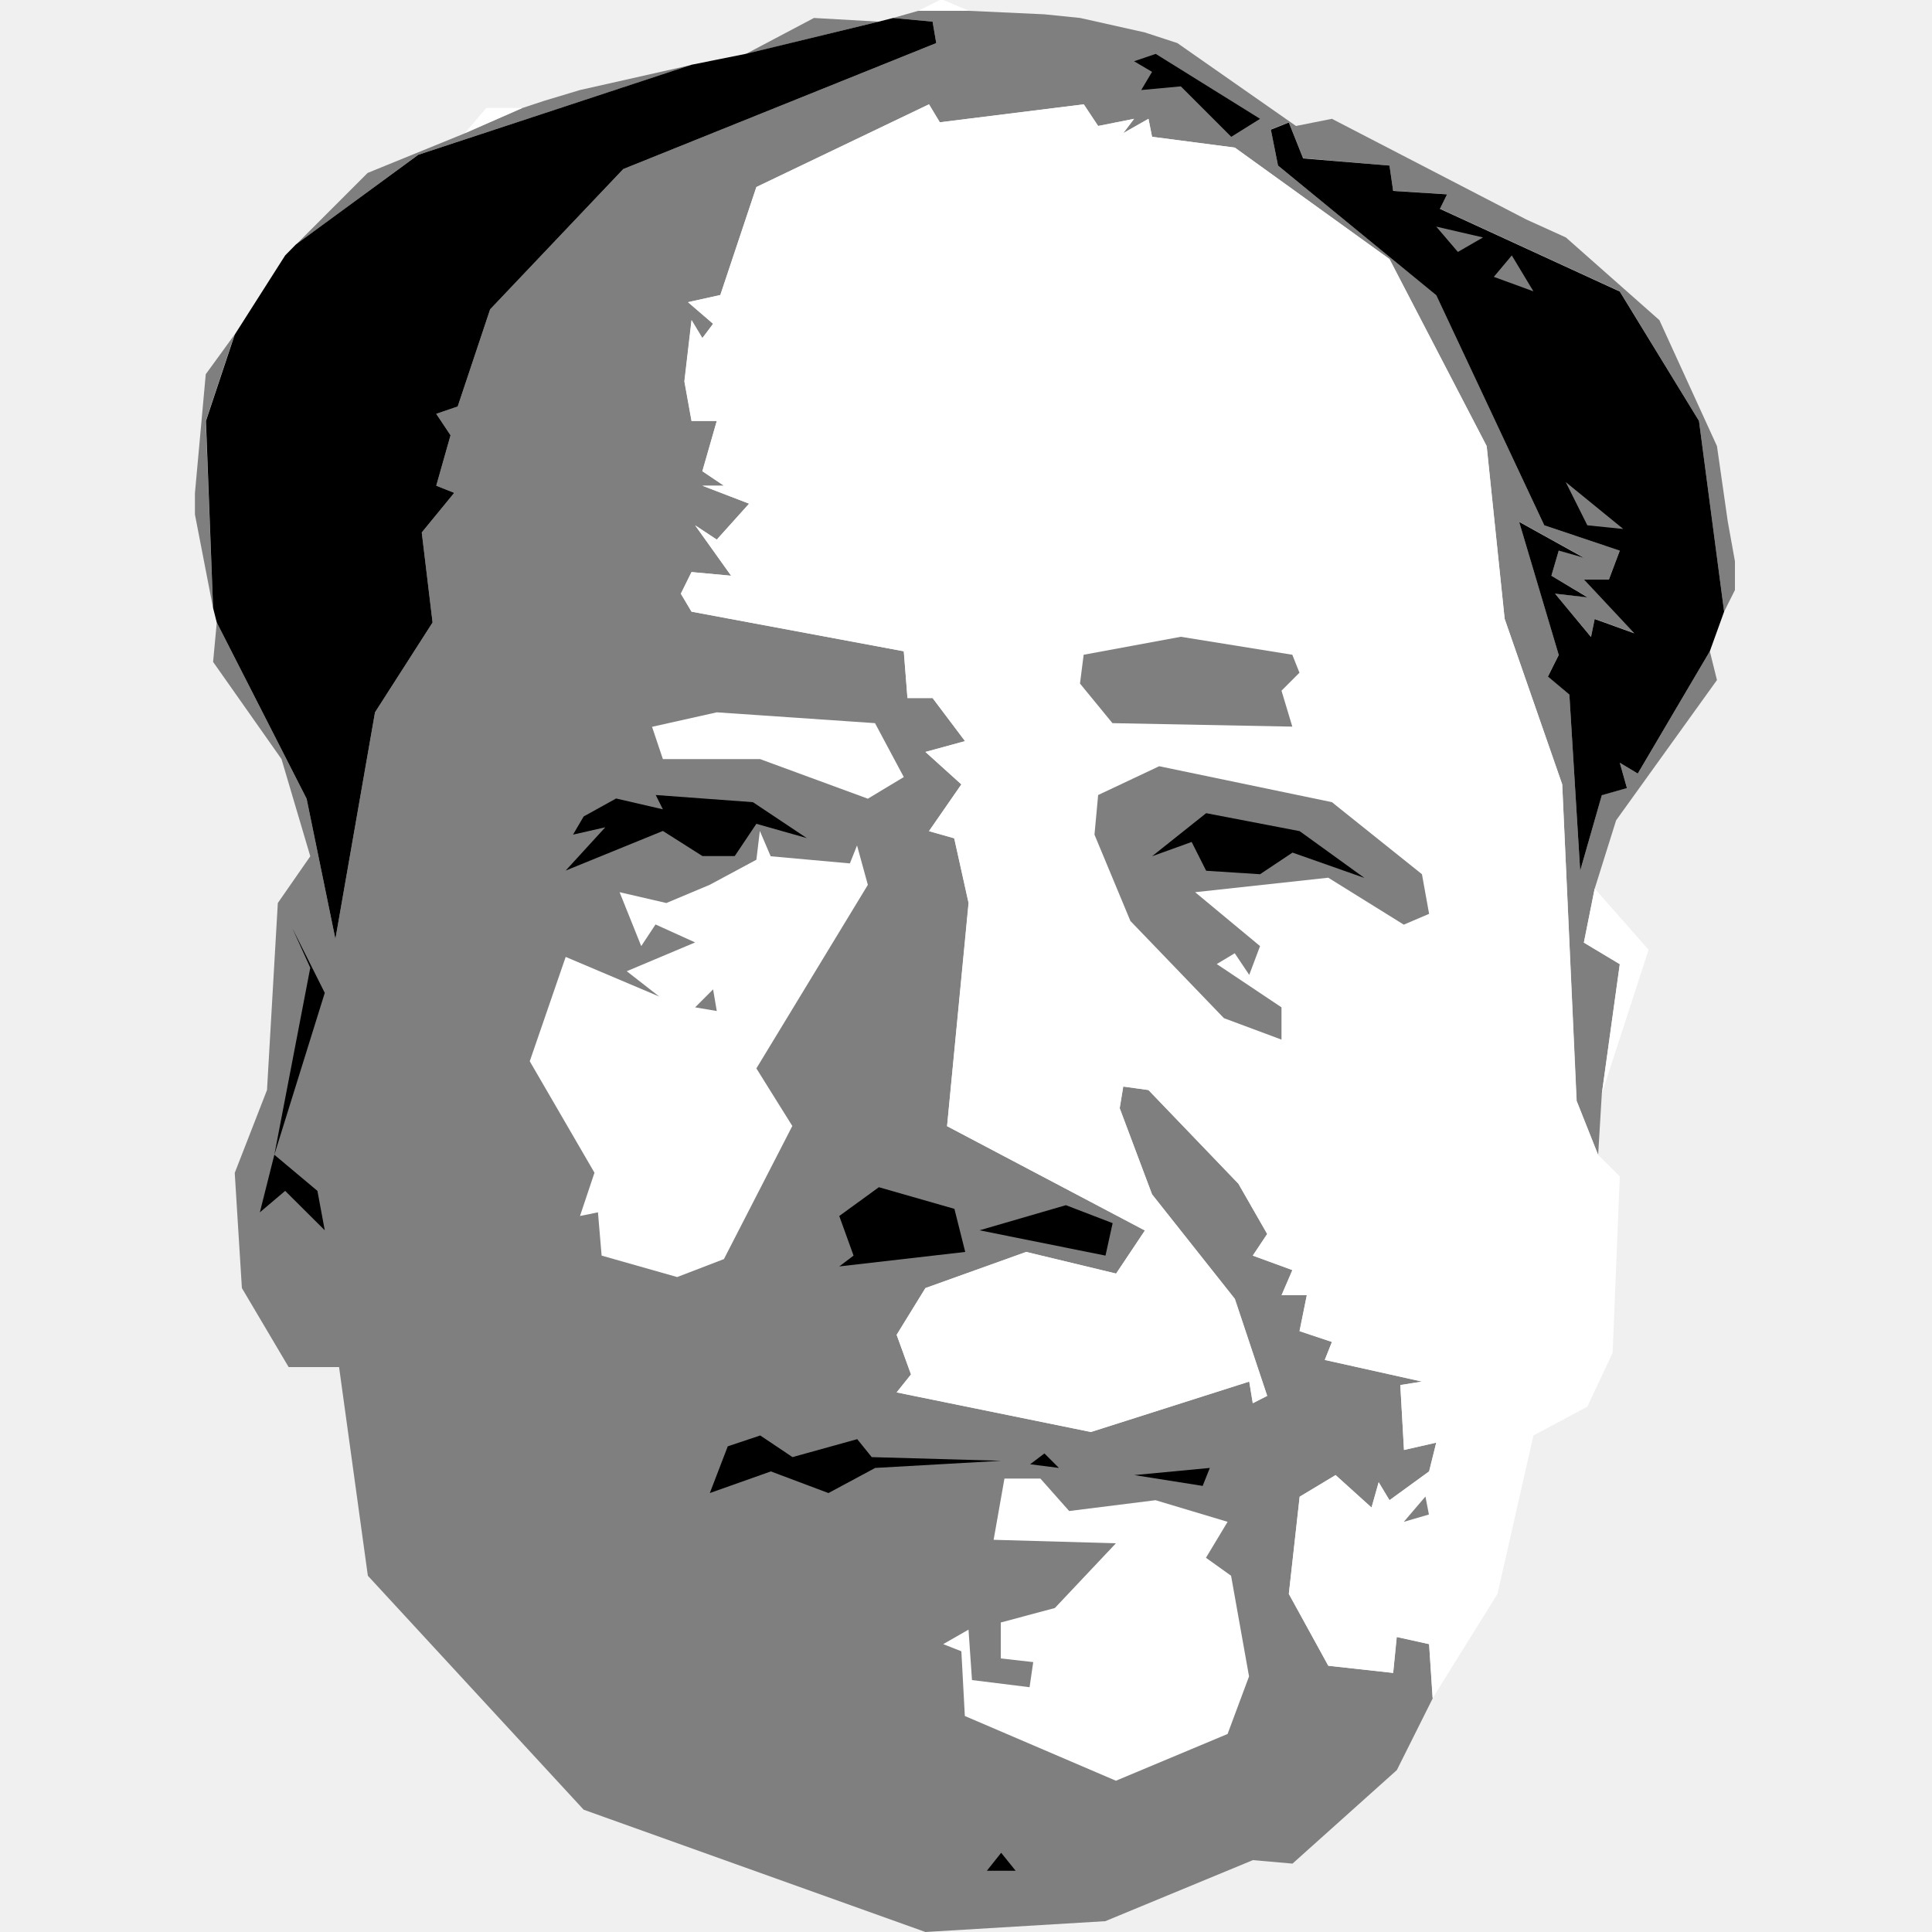
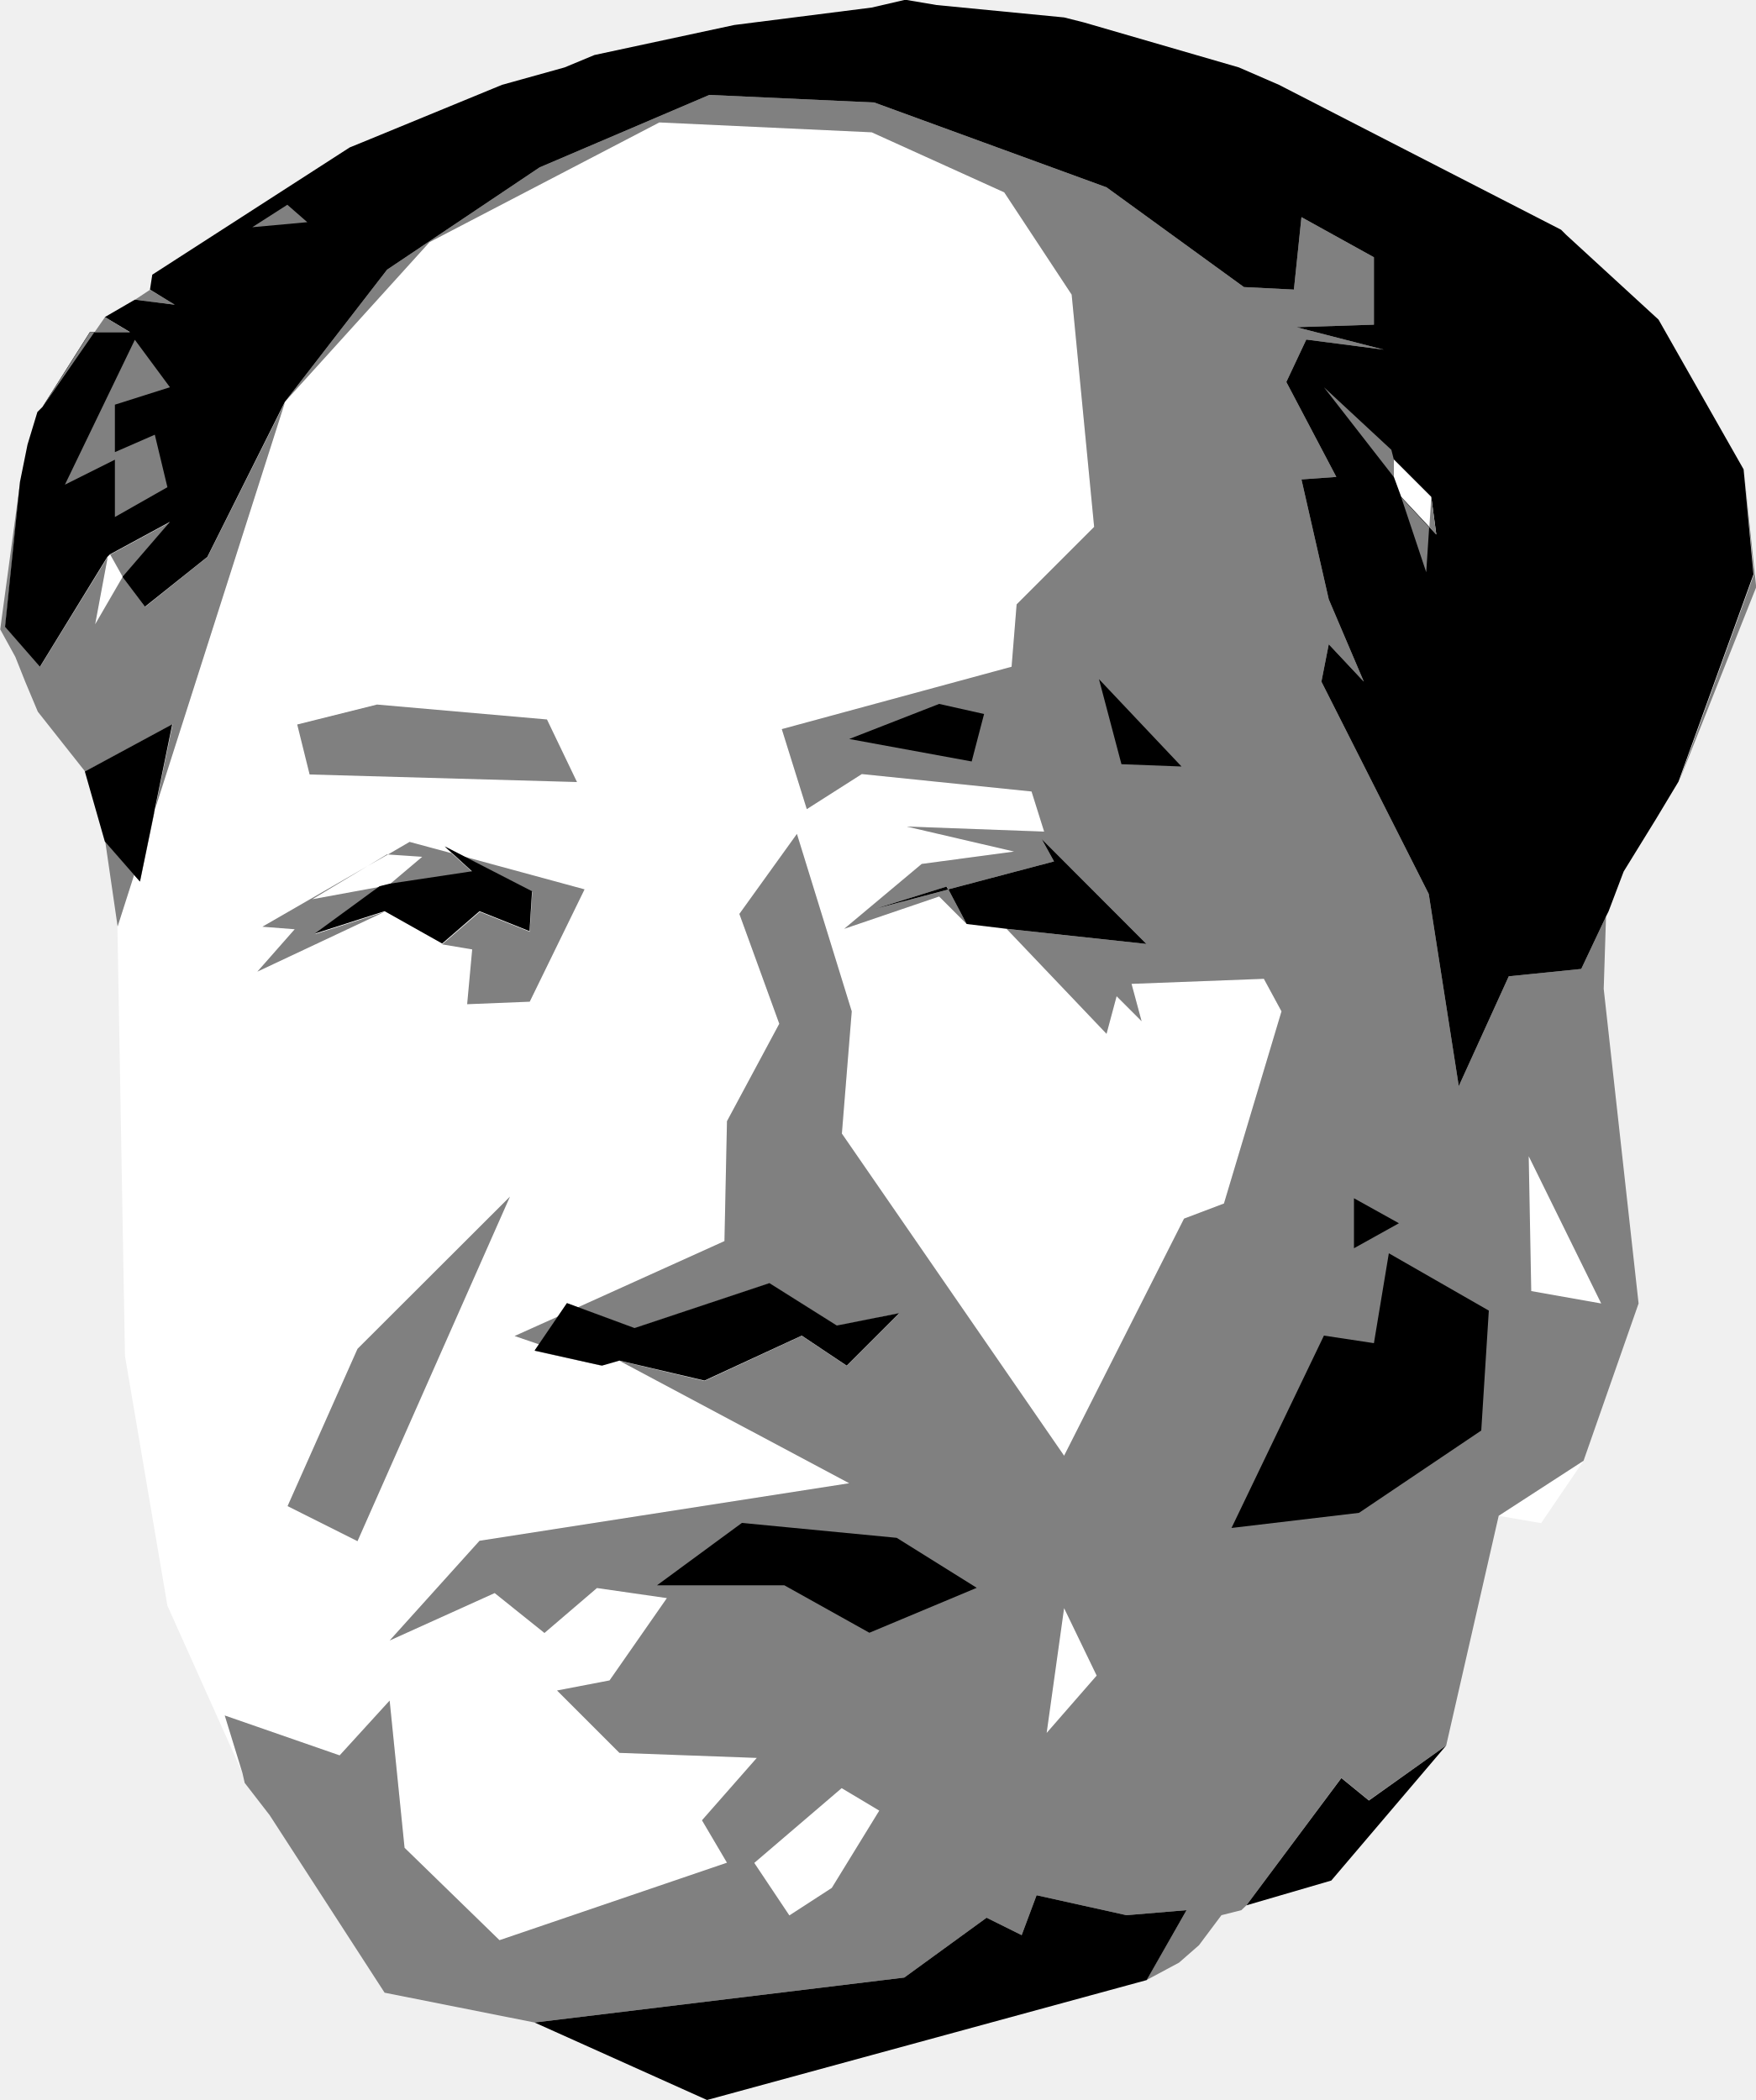
- <svg xmlns="http://www.w3.org/2000/svg" version="1.2" viewBox="0 0 1000 1000" width="1000" height="1000">
-   <style>
- 		.s0 { fill: #7f7f7f } 
- 		.s1 { fill: #ffffff } 
- 		.s2 { fill: #000000 } 
+ <svg xmlns="http://www.w3.org/2000/svg" version="1.2" viewBox="0 0 836 1000" width="836" height="1000" id="svg1">
+   <defs id="defs1" />
+   <style id="style1">
+ 		.s0 { opacity: 1;fill: #ffffff } 
+ 		.s1 { fill: #7f7f7f } 
+ 		.s2 { opacity: 1;fill: #000000 } 
	</style>
-   <g id="Black &amp; White 1">
-     <path id="Path 0" fill-rule="evenodd" class="s0" d="m475.3 5.6h26.1l39.1 1.8 18.6 1.9 33.5 7.5 16.8 5.5 61.4 42.9 18.6-3.7 100.6 52.1 20.5 9.3 48.4 42.8 29.8 65.2 5.6 39.1 3.7 20.5v14.9l-5.6 11.2-13-98.7-41-67.1-93.1-42.8 3.7-7.4-27.9-1.9-1.9-13-44.7-3.8-7.4-18.6-9.3 3.7 3.7 18.7 81.9 67 55.9 119.2 39.1 13-5.6 14.9h-13l26.1 27.9-20.5-7.4-1.9 9.3-18.6-22.3 16.8 1.8-18.7-11.1 3.8-13.1 13 3.7-33.5-18.6 20.5 68.9-5.6 11.2 11.1 9.3 5.6 91.3 11.2-39.2 13-3.7-3.7-13 9.3 5.6 37.3-63.3 3.7 14.9-52.2 72.6-11.1 35.4-5.6 27.9 18.6 11.2-9.3 67-1.9 31.7-11.1-28-7.5-163.8-29.8-85.7-9.3-89.4-50.3-96.8-80-57.7-42.9-5.6-1.8-9.3-13.1 7.4 5.6-7.4-18.6 3.7-7.4-11.2-74.5 9.3-5.6-9.3-89.4 42.8-18.6 55.9-16.8 3.7 13 11.2-5.5 7.4-5.6-9.3-3.7 31.7 3.7 20.5h13l-7.4 26 11.1 7.5h-11.1l24.2 9.3-16.8 18.6-11.2-7.4 18.7 26.1-20.5-1.9-5.6 11.2 5.6 9.3 109.8 20.5 1.9 24.2h13l16.8 22.3-20.5 5.6 18.6 16.8-16.7 24.2 13 3.7 7.5 33.5-11.2 115.5 102.4 54-14.9 22.3-46.5-11.2-52.2 18.7-14.9 24.2 7.5 20.5-7.5 9.3 100.6 20.5 81.9-26.1 1.9 11.2 7.4-3.8-16.7-50.2-42.9-54.1-16.7-44.6 1.8-11.2 13.1 1.8 46.5 48.5 14.9 26-7.4 11.2 20.5 7.5-5.6 13h13l-3.7 18.6 16.7 5.6-3.7 9.3 50.3 11.2-11.2 1.8 1.9 33.6 16.7-3.8-3.7 14.9-20.5 14.9-5.6-9.3-3.7 13.1-18.6-16.8-18.6 11.2-5.6 50.3 20.5 37.2 33.5 3.7 1.9-18.6 16.7 3.7 1.9 28-18.6 37.2-54 48.4-20.5-1.8-76.4 31.6-93.1 5.6-176.9-63.3-111.7-121.1-14.9-108h-26.1l-24.2-40.9-3.7-59.6 16.7-42.9 5.6-96.8 16.8-24.2-14.9-50.3-35.4-50.3 1.9-20.4 46.5 91.2 14.9 72.6 20.5-117.3 29.8-46.5-5.6-46.6 16.8-20.5-9.3-3.7 7.4-26.1-7.4-11.1 11.1-3.8 16.8-50.3 68.9-72.6 162-65.2-1.9-11.1-20.4-1.9zm-89.4 22.4l35.4-18.7 33.5 1.9zm-85.7 18.6l57.7-13-141.5 46.5-63.3 46.6 37.2-37.2 50.3-20.5 29.8-13.1 11.2-3.7zm-199.3 208.6l5.6-61.5 14.9-20.5-14.9 44.7 3.8 96.9-9.4-48.5z" />
-     <path id="Path 1" class="s1" d="m475.3 5.6l11.2-5.6h1.8l13.1 5.6zm266.2 873.4l-1.8-28-16.8-3.7-1.8 18.6-33.6-3.7-20.4-37.2 5.6-50.3 18.6-11.2 18.6 16.8 3.7-13.1 5.6 9.3 20.5-14.9 3.7-14.9-16.7 3.8-1.9-33.6 11.2-1.8-50.3-11.2 3.7-9.3-16.8-5.6 3.8-18.6h-13.1l5.6-13-20.5-7.5 7.5-11.2-14.9-26-46.6-48.5-13-1.8-1.9 11.2 16.8 44.6 42.8 54.1 16.8 50.2-7.5 3.8-1.8-11.2-82 26.1-100.5-20.5 7.4-9.3-7.4-20.5 14.9-24.2 52.1-18.7 46.6 11.2 14.9-22.3-102.4-54 11.1-115.5-7.4-33.5-13.1-3.7 16.8-24.2-18.6-16.8 20.5-5.6-16.8-22.3h-13l-1.9-24.2-109.9-20.5-5.5-9.3 5.5-11.2 20.5 1.9-18.6-26.1 11.2 7.4 16.7-18.6-24.2-9.3h11.2l-11.2-7.5 7.5-26h-13.1l-3.7-20.5 3.7-31.7 5.6 9.3 5.6-7.4-13-11.2 16.7-3.7 18.7-55.9 89.3-42.8 5.6 9.3 74.5-9.3 7.5 11.2 18.6-3.7-5.6 7.4 13-7.4 1.9 9.3 42.8 5.6 80.1 57.7 50.3 96.8 9.3 89.4 29.8 85.7 7.4 163.8 11.2 28 11.2 11.1-3.7 91.3-13.1 27.9-27.9 14.9-18.6 82zm-500.9-810.1l11.1-13h18.6zm588.5 497.2l9.3-67.1-18.6-11.1 5.6-28 27.9 31.7z" />
-     <path id="Path 2" class="s2" d="m454.8 11.2l7.5-1.9 20.4 1.9 1.9 11.1-162 65.2-68.9 72.6-16.8 50.3-11.1 3.8 7.4 11.1-7.4 26.1 9.3 3.7-16.8 20.5 5.6 46.6-29.8 46.5-20.5 117.3-14.9-72.6-46.5-91.2-1.9-7.5-3.7-96.8 14.9-44.7 26.1-41 5.5-5.6 63.4-46.5 141.5-46.6 27.9-5.6zm430.2 325.9l-37.3 63.3-9.3-5.6 3.7 13.1-13 3.7-11.2 39.1-5.6-91.2-11.1-9.3 5.6-11.2-20.5-68.9 33.5 18.6-13-3.7-3.8 13 18.7 11.2-16.8-1.9 18.6 22.4 1.9-9.3 20.5 7.4-26.1-27.9h13l5.6-14.9-39.1-13.1-55.9-119.1-81.9-67.1-3.7-18.6 9.3-3.7 7.4 18.6 44.7 3.7 1.9 13.1 27.9 1.8-3.7 7.5 93.1 42.8 41 67 13 98.7z" />
-     <path id="Path 3" fill-rule="evenodd" class="s0" d="m743.4 117.3l24.2 5.6-13 7.5zm39.1 14.9l11.2 18.6-20.5-7.5zm27.9 117.3l29.8 24.3-18.6-1.9zm-199.2 80.1l57.7 9.3 3.7 9.3-9.3 9.3 5.6 18.6-93.1-1.8-16.8-20.5 1.9-14.9zm-11.2 67l89.4 18.6 46.6 37.3 3.7 20.5-13.1 5.6-39.1-24.3-68.9 7.5 33.6 27.9-5.6 14.9-7.5-11.2-9.3 5.6 33.5 22.4v16.7l-29.8-11.1-48.4-50.3-18.6-44.7 1.9-20.5zm137.8 378l1.8 9.3-13 3.8z" />
-     <path id="Path 4" class="s1" d="m371 368.7l81.9 5.6 14.9 27.9-18.6 11.2-55.8-20.5h-50.3l-5.6-16.7zm22.3 61.4l5.6 13.1 41 3.7 3.7-9.3 5.6 20.4-57.7 95 18.6 29.8-35.4 68.9-24.2 9.3-39.1-11.1-1.9-22.4-9.3 1.9 7.5-22.4-33.5-57.7 18.6-54 48.4 20.5-16.8-13.1 35.4-14.9-20.5-9.3-7.4 11.2-11.2-27.9 24.2 5.6 22.4-9.4 24.2-13zm126.6 335.2h18.6l14.9 16.8 44.7-5.6 37.3 11.2-11.2 18.6 13 9.3 9.3 52.1-11.1 29.8-57.8 24.2-78.2-33.5-1.8-33.5-9.4-3.7 13.1-7.5 1.8 26.1 29.8 3.7 1.9-13-16.8-1.9v-18.6l28-7.5 31.6-33.5-63.3-1.8z" />
-     <path id="Path 5" fill-rule="evenodd" class="s2" d="m598.2 27.9l54 33.6-14.9 9.3-26.1-26.1-20.5 1.9 5.6-9.4-9.3-5.5zm-258.8 383.6l50.3 3.7 27.9 18.6-26.1-7.4-11.2 16.7h-16.7l-20.5-13-50.3 20.5 20.5-22.4-16.7 3.8 5.5-9.4 16.8-9.3 24.2 5.6zm-197.4 186.2l18.6-96.8-9.3-20.5 16.8 33.5zm0 0l22.3 18.7 3.8 20.4-20.5-20.4-13.1 11.1zm312.9 16.8l39.1 11.2 5.6 22.3-65.2 7.5 7.4-5.6-7.4-20.5zm96.8 9.3l24.2 9.3-3.7 16.8-65.2-13.1zm-158.2 119.2l16.7 11.2 33.5-9.3 7.5 9.3 67 1.9-65.2 3.7-24.2 13-29.8-11.2-31.6 11.2 9.3-24.2zm147.1 9.3l7.5 7.5-14.9-1.9zm85.6 7.5l-3.7 9.3-35.4-5.6zm-108 199.2l7.5 9.3h-14.9z" />
-     <path id="Path 6" class="s0" d="m369.1 512.1l1.9 11.2-11.2-1.9z" />
-     <path id="Path 7" class="s2" d="m624.3 420.9l48.4 9.3 33.5 24.2-37.2-13.1-16.8 11.2-27.9-1.8-7.5-14.9-20.5 7.4z" />
+   <g id="Layer 1">
+     <path id="Path 0" class="s0" d="m135.6 191.4l68.9-76.1 109.4-57 101.1 4.7 63.1 28.6 32.1 48.7 10.7 110.6-36.9 36.9-2.4 29.7-109.4 29.7 11.9 38.1 26.2-16.7 80.8 8.3 6 19.1-65.4-2.4 51.1 11.9-44 5.9-36.9 30.9 45.2-15.4 13.1 13.1 19 2.3 47.6 50 4.8-17.9 11.9 11.9-4.8-17.8 63-2.4 8.4 15.5-27.4 91.5-19 7.2-57.1 112.9-105.8-153.4 4.7-58.2-26.1-84.5-27.4 38.1 19 52.3-24.9 46.4-1.2 57.1-99.9 45.1 41.6 14.3 8.3-2.4 109.4 58.3-176 27.4-42.8 47.5 50-22.6 23.7 19 25-21.4 33.3 4.8-27.3 39.2-25 4.8 29.7 29.7 65.4 2.4-26.1 29.7 11.9 20.2-108.3 36.9-45.2-44-7.1-70.1-23.8 26.1-54.7-19 8.4 27.3-35.7-79.6-20.2-118.9-3.6-204.6zm-83.3 72.6l6 10.7-13.1 22.6 6-32.1zm661.1 457.8l40.5-26.2-20.2 29.7z" style="fill:#ffffff;opacity:1" />
+     <path id="Path 1" fill-rule="evenodd" class="s1" d="m135.6 191.4l48.7-63 72.6-48.7 80.8-34.5 78.5 3.6 110.6 40.4 65.4 47.5 23.8 1.2 3.6-34.5 34.5 19.1v32.1l-36.9 1.2 41.6 10.7-36.9-4.8-9.5 20.2 23.8 45.2-16.6 1.2 13 57.1 16.7 39.2-16.7-17.8-3.5 17.8 51.1 101.1 14.3 91.5 23.8-52.3 34.5-3.5 11.8-25-1.1 34.5 16.6 149.8-26.2 74.9-40.4 26.2-25 109.4-36.8 26.1-13.1-10.7-45.2 60.7-2.4 2.3-9.5 2.4-10.7 14.3-9.5 8.3-15.5 8.3 19.1-33.3-28.6 2.4-42.8-9.5-7.1 19-16.7-8.3-39.2 28.5-176 21.4-71.4-14.2-54.7-84.5-11.9-15.4-1.1-4.8-8.4-27.3 54.7 19 23.8-26.1 7.1 70.1 45.2 44 108.3-36.9-11.9-20.2 26.1-29.7-65.4-2.4-29.7-29.7 25-4.8 27.3-39.2-33.3-4.8-25 21.4-23.7-19-50 22.6 42.8-47.5 176-27.4-109.4-58.3 40.5 9.6 46.3-21.5 21.4 14.3 25-25-29.7 6-32.1-20.2-64.2 21.4-27.1-10 69.9-31.6 1.2-57.1 24.9-46.4-19-52.3 27.4-38.1 26.1 84.5-4.7 58.2 105.8 153.4 57.1-112.9 19-7.2 27.4-91.5-8.4-15.5-63 2.4 4.8 17.8-11.9-11.9-4.8 17.9-47.6-50 66.6 7.2-49.9-50 5.9 10.7-50.3 13.3 8.7 16.5-13.1-13.1-45.2 15.4 36.9-30.9 44-5.9-51.1-11.9 65.4 2.4-6-19.1-80.8-8.3-26.2 16.7-11.9-38.1 109.4-29.7 2.4-29.7 36.9-36.9-10.7-110.6-32.1-48.7-63.1-28.6-101.1-4.7-109.4 57zm139.5 431.2l-9.2 4.1 4.1-6zm-18.4 17.6l30 10.2-32.1-7.1zm-11.7-4l20.9-9.4-9.2 13.4zm206.5-212.6l-0.8-1.4-34.5 10.7zm-387.2-280.9l7.1-4.7 11.9 7.1zm-5.9 132l10.7 14.3 29.7-23.8 36.9-73.7-61.9 193.9 8.4-40.5-41.6 22.6-22.6-28.6-6-14.3-4.7-11.8-7.2-13.1 9.5-70.2-7.1 69 16.6 19 32.2-52.3-6 32.1zm-2.4 166.5l-5.9-40.5 13.8 15.8zm7.9-24.6l9.9-31.1-7.1 34.3zm735.4-44.3l35.7-98.7-4.8-49.9 5.9 55.9zm-746.8-108.2l28.6-15.5-22.6 26.2z" style="fill:#808080;opacity:1" />
+     <path id="Path 2" fill-rule="evenodd" class="s2" d="m415 3.6l15.5-3.6h1.2l14.2 2.4 60.7 5.9 9.5 2.4 73.7 21.4 19.1 8.3 134.3 69 2.4 2.4 44 40.4 40.5 71.3 4.7 50-35.7 98.7-10.7 17.8-15.4 25-7.2 19-1.2 2.4-11.8 25-34.5 3.5-23.8 52.3-14.3-91.5-51.1-101.1 3.5-17.8 16.7 17.8-16.7-39.2-13-57.1 16.6-1.2-23.8-45.2 9.5-20.2 36.9 4.8-41.6-10.7 36.9-1.2v-32.1l-34.5-19.1-3.6 34.5-23.8-1.2-65.4-47.5-110.6-40.4-78.5-3.6-80.8 34.5-72.6 48.7-48.7 63-36.9 73.8-29.7 23.7-10.7-14.2 22.6-26.2-28.6 15.5-1.2 1.2-32.1 52.3-16.6-19 7.1-69 3.6-17.8 4.7-15.5 2.4-2.4 22.6-35.7h19l-11.9-7.1 14.3-8.3 19 2.4-11.8-7.2 1.1-7.1 94-60.6 5.9-2.4 66.6-27.4 29.8-8.3 14.2-5.9 66.6-14.3zm-374.6 363.8l41.6-22.5-15.4 74.9-16.7-19.1zm419.8 72.6l-8.7-16.5 50.3-13.3-5.9-10.7 49.9 50-66.5-7.2zm-8.8-16.4l-35.2 9.3 34.4-10.7zm142 483.7l45.2-60.6 13.1 10.7 36.8-26.2-54.7 64.3zm-57.1 4.7l28.6-2.4-19 33.3-209.3 57.1-82.1-36.9 176-21.4 39.2-28.5 16.7 8.3 7.1-19z" style="fill:#000000;opacity:1" />
+     <path id="Path 3" fill-rule="evenodd" class="s0" d="m663.6 227.1v-8.3l17.8 17.8 2.4 17.9-16.7-17.9zm-482.8 195l-32.1 6 35.7-21.4 16.6 1.2-15.4 13zm547 128.5l34.5 70.1-33.3-5.9zm-221.2 215.2l15.5 32.1-23.8 27.3zm-105.9 85.7l17.9 10.7-22.6 36.8-20.2 13.1-16.7-25z" style="fill:#ffffff;opacity:1" />
+     <path id="Path 4" fill-rule="evenodd" class="s1" d="m136.8 97.5l9.5 8.3-26.2 2.4zm-116.5 96.3l24.7-35.7h-2.1zm24.7-35.6h16.9l-11.9-7.2zm-14.1 72.6l23.8-11.9v27.3l25-14.2-6-25-19 8.3v-22.6l26.2-8.3-16.7-22.6zm632.7-11.9l-1.2-4.7-32.1-29.8 33.3 42.8zm17.8 17.9l-0.9 14.2 3.3 3.6zm-1 14.3l-13.3-14.3 11.9 35.7zm-538.9 93.9l5.9 23.8 127.3 3.6-14.3-29.8-80.9-7.1zm8.3 99.9l31-22.6-32.1 5.9 26.3-15.8 9.7-5.5-0.4-0.1-9.3 5.6-50.1 28.9 15.4 1.2-17.8 20.2 60.6-28.5zm34.9-38l16.3 1.1-15.5 13.1 39.3-5.9-9.8-8.9-20-5.4zm35.9 0.9l32.8 16.9-1.2 19-23.8-9.5-17.9 15.5 14.3 2.4-2.4 26.1 29.8-1.2 26.1-53.5zm-8.8-4.5l3.4 3 5.4 1.5zm-41.6 239l-33.3 74.9 33.3 16.7 72.6-164.1z" style="fill:#808080;opacity:1" />
+     <path id="Path 5" class="s2" d="m523.2 323.4l39.3 41.6-28.6-1.1zm-76.1 11.8l21.4 4.8-5.9 22.6-58.3-10.7zm-261.6 85.6l39.2-5.9-13-11.9 41.6 21.4-1.2 19-23.8-9.5-17.8 15.4-27.4-15.4-33.3 10.7 30.9-22.6zm459.1 149.8l21.4 11.9-21.4 11.9zm16.6 26.2l47.6 27.3-3.6 57.1-58.2 39.2-60.7 7.2 44-91.6 23.8 3.6zm-374.6 53.5l-32.1-7.2 15.4-22.6 32.2 11.9 64.2-21.4 32.1 20.2 29.7-5.9-25 25-21.4-14.3-46.3 21.4-40.5-9.5zm66.6 74.9l73.7 7.1 38.1 23.8-51.1 21.4-40.5-22.6h-60.6z" style="fill:#000000;opacity:1" />
  </g>
</svg>
